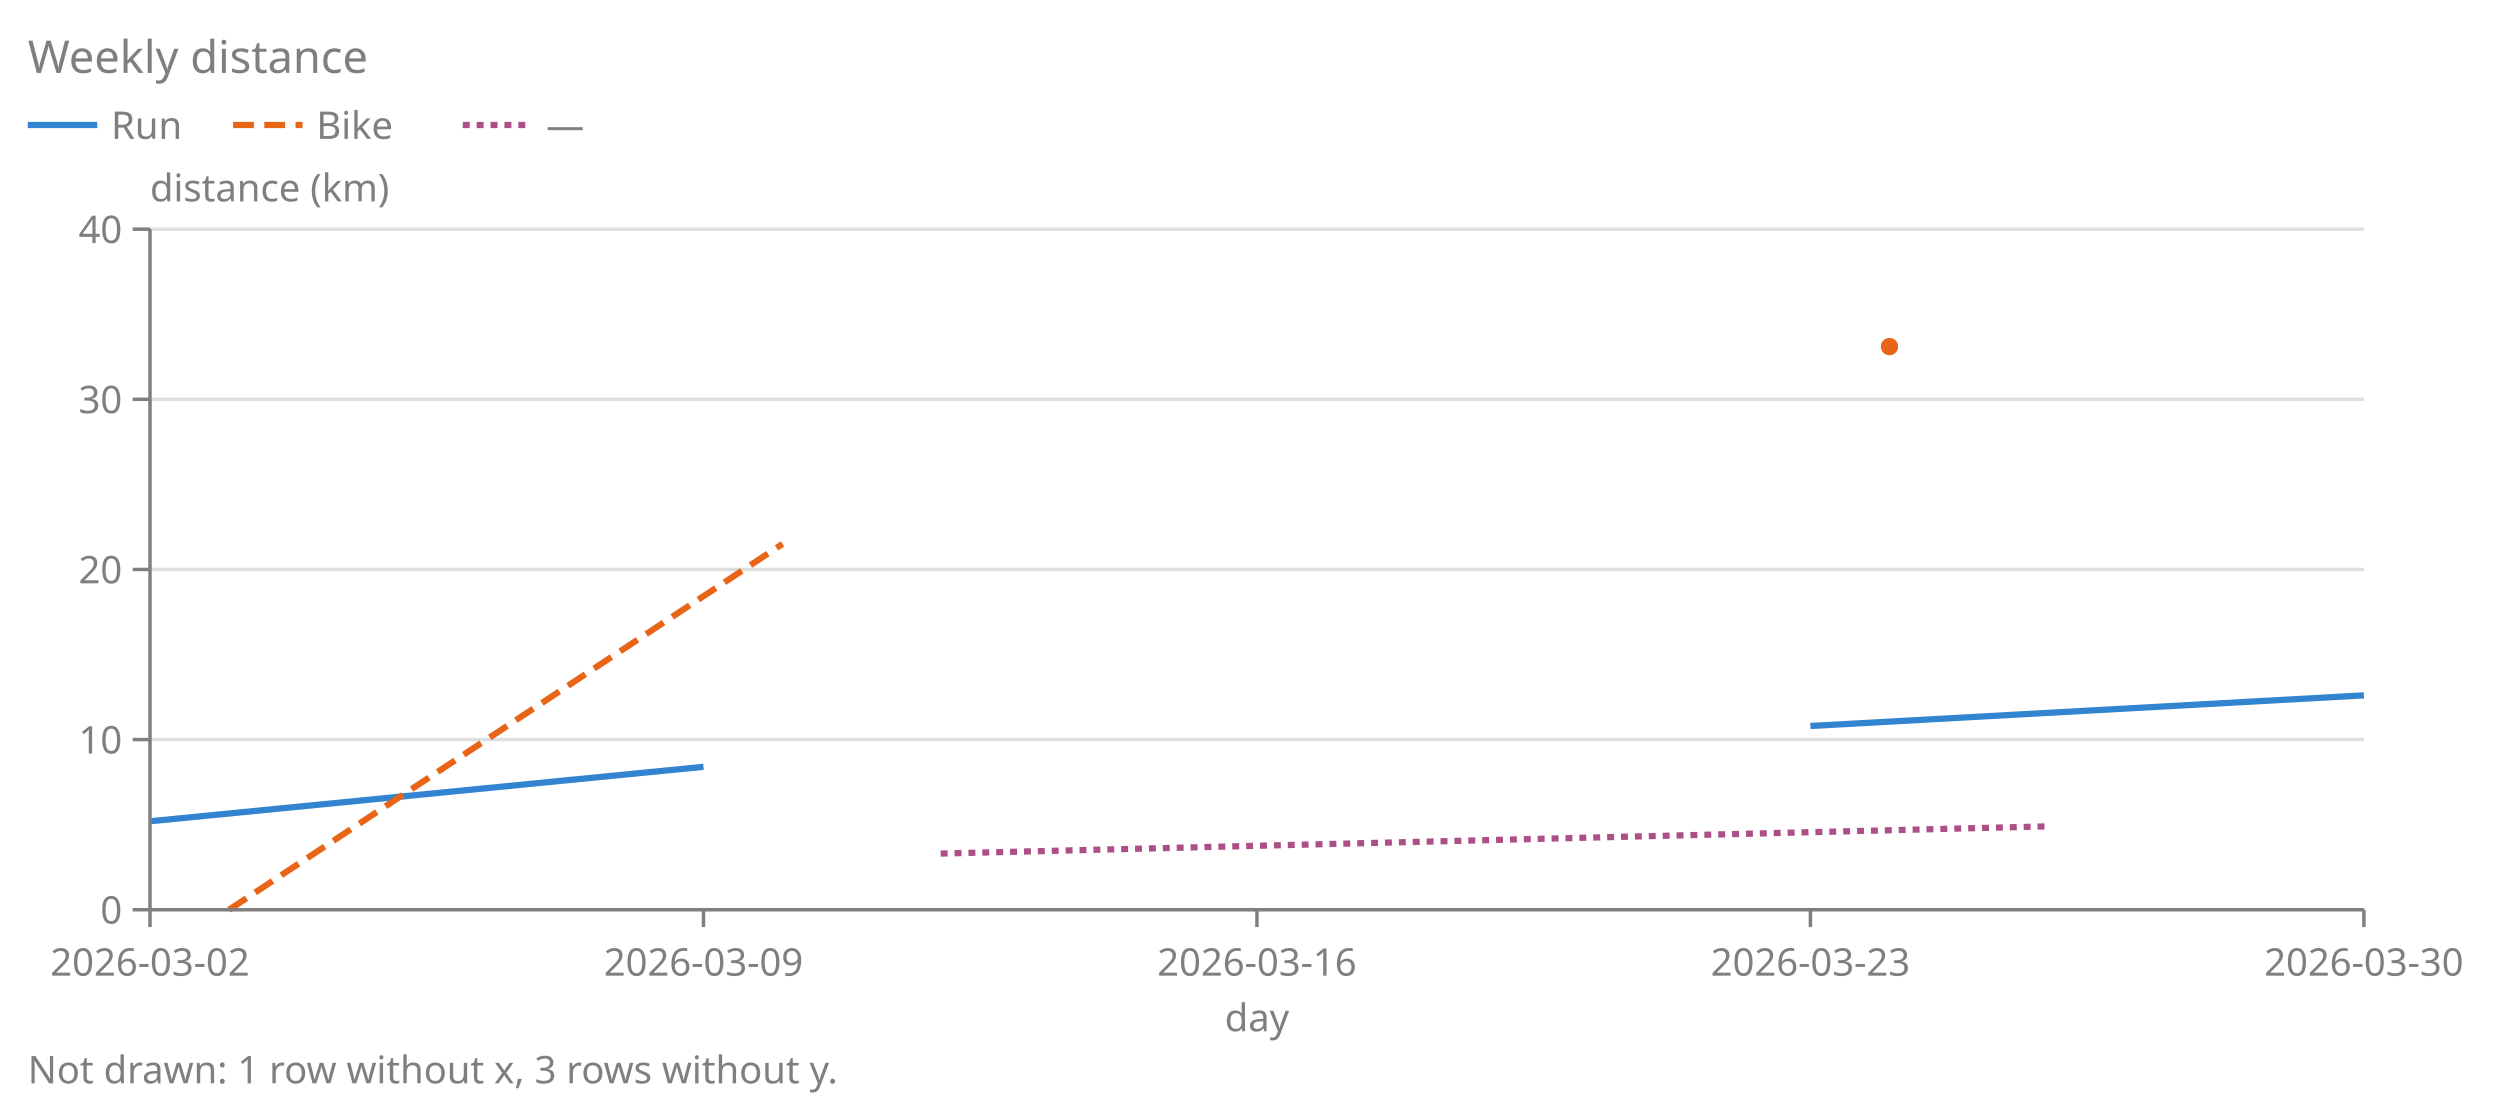
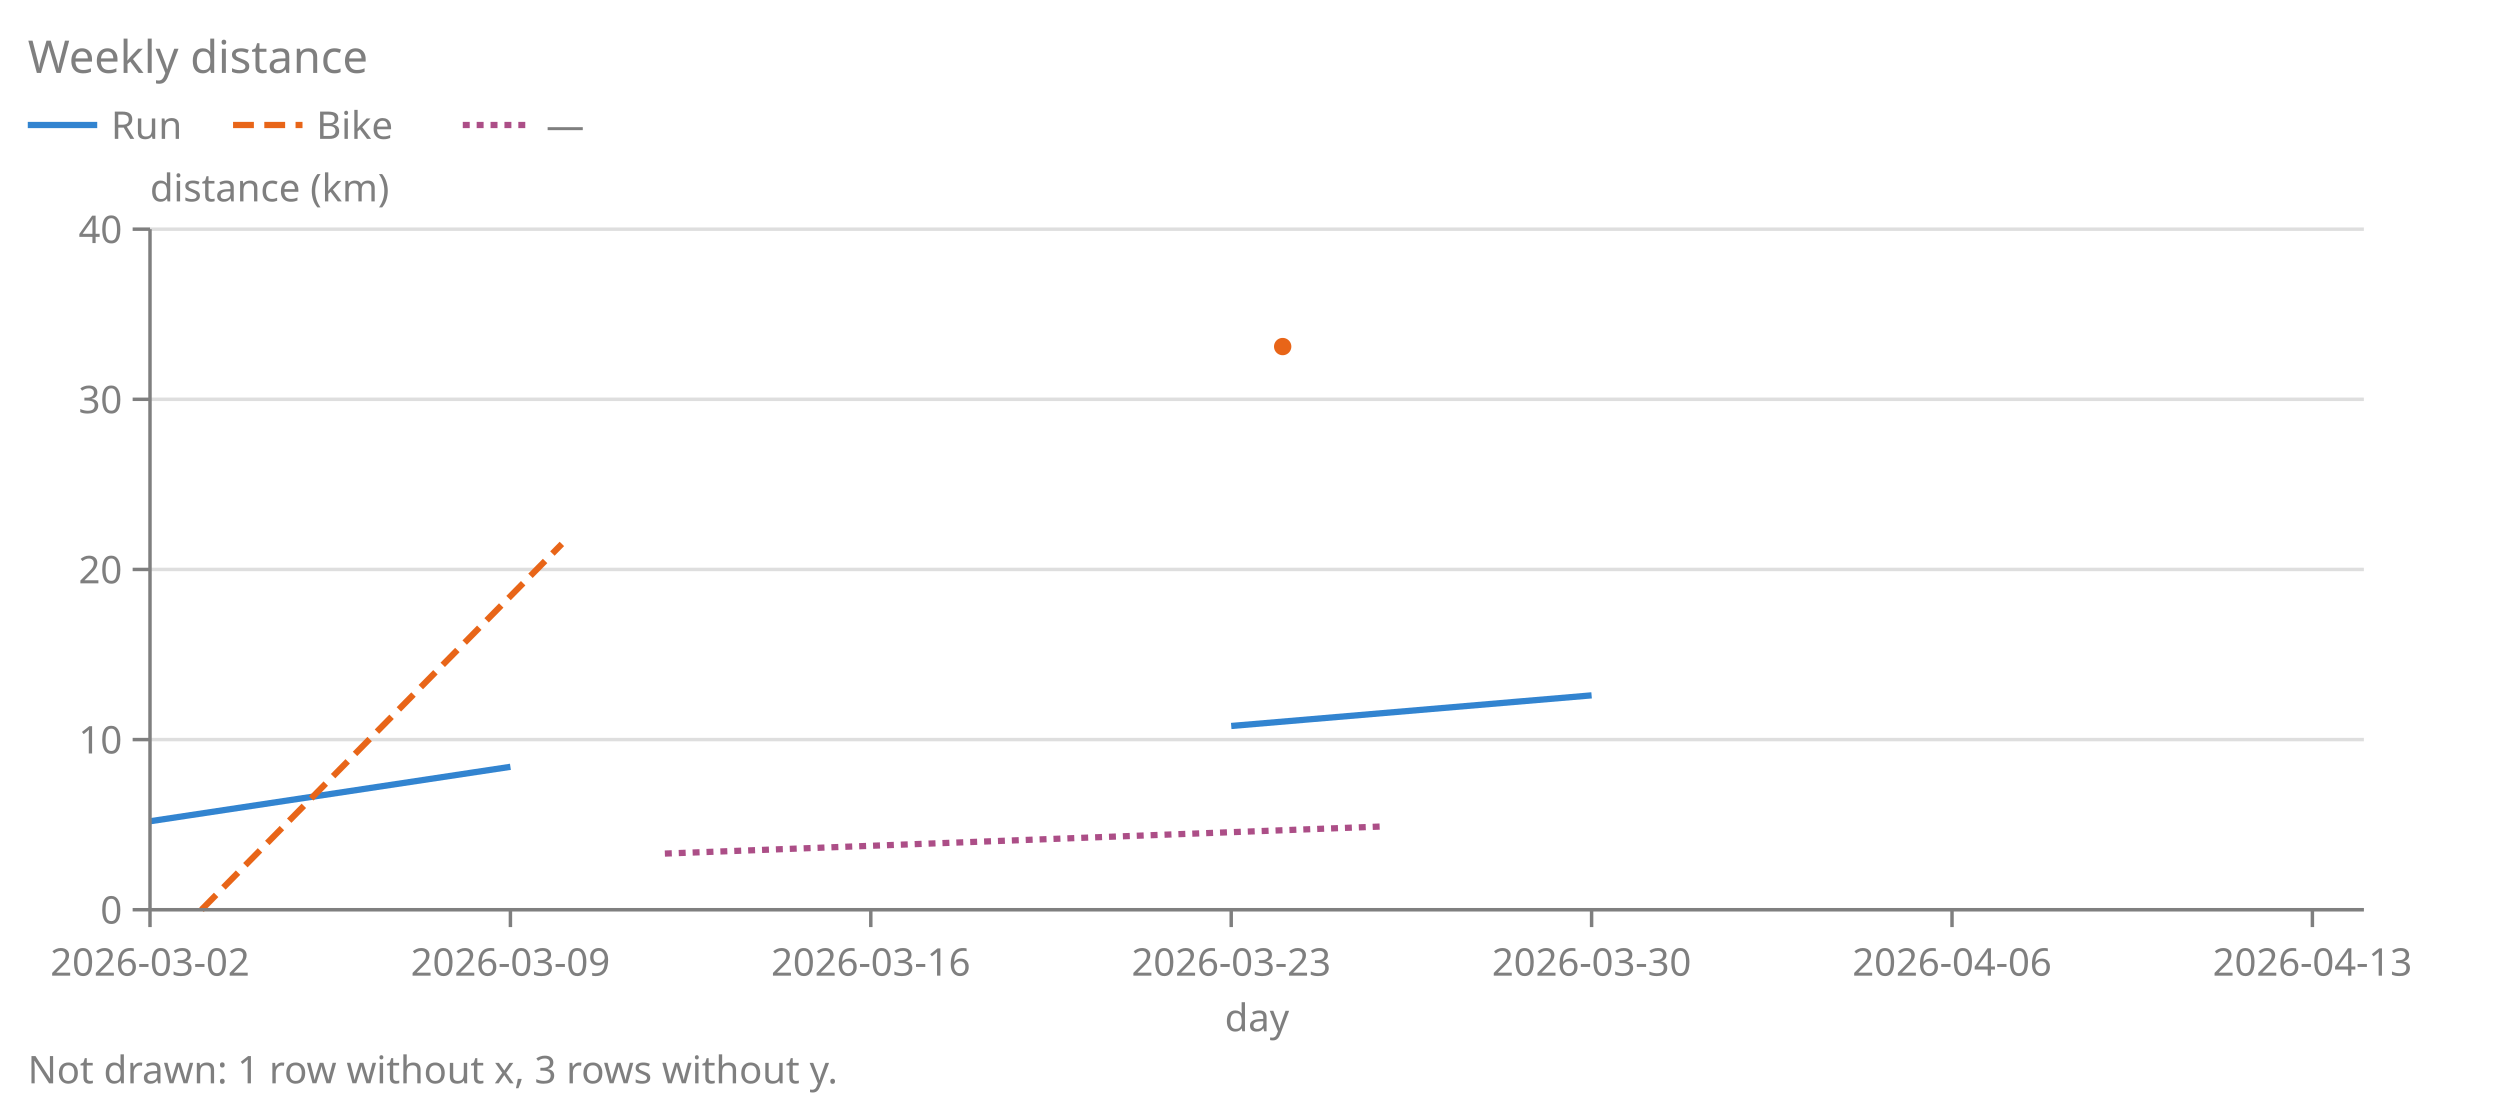
<svg xmlns="http://www.w3.org/2000/svg" width="720" height="320" viewBox="0 0 720 320" role="img" font-family="sans-serif">
  <style>@media (prefers-color-scheme:light){.ck-t{fill:#707070}.ck-s{stroke:#707070}}@media (prefers-color-scheme:dark){.ck-t{fill:#8e8e8e}.ck-s{stroke:#8e8e8e}}</style>
  <g class="ck-grid">
    <line x1="43.2" y1="262" x2="680.8" y2="262" class="ck-s" stroke="#7f7f7f" stroke-opacity="0.25" />
    <line x1="43.2" y1="213" x2="680.8" y2="213" class="ck-s" stroke="#7f7f7f" stroke-opacity="0.25" />
    <line x1="43.2" y1="164" x2="680.8" y2="164" class="ck-s" stroke="#7f7f7f" stroke-opacity="0.25" />
    <line x1="43.2" y1="115" x2="680.8" y2="115" class="ck-s" stroke="#7f7f7f" stroke-opacity="0.25" />
    <line x1="43.2" y1="66" x2="680.8" y2="66" class="ck-s" stroke="#7f7f7f" stroke-opacity="0.25" />
  </g>
  <g class="ck-marks">
-     <polyline points="43.2,236.52 202.6,220.84" fill="none" stroke="#3284d0" stroke-width="1.8" />
-     <polyline points="521.4,209.08 680.8,200.26" fill="none" stroke="#3284d0" stroke-width="1.8" />
-     <polyline points="65.97,262 225.37,156.65" fill="none" stroke="#e86518" stroke-width="1.8" stroke-dasharray="6 3" />
-     <path d="M544.17 99.81h0" fill="none" stroke="#e86518" stroke-width="5" stroke-linecap="round" />
-     <polyline points="270.91,245.83 589.71,237.99" fill="none" stroke="#ac4e87" stroke-width="1.8" stroke-dasharray="2 2" />
+     <polyline points="43.2,236.52 147,220.84" fill="none" stroke="#3284d0" stroke-width="1.8" />
+     <polyline points="354.59,209.08 458.38,200.26" fill="none" stroke="#3284d0" stroke-width="1.8" />
+     <polyline points="58.03,262 161.82,156.65" fill="none" stroke="#e86518" stroke-width="1.8" stroke-dasharray="6 3" />
+     <path d="M369.41 99.81h0" fill="none" stroke="#e86518" stroke-width="5" stroke-linecap="round" />
+     <polyline points="191.48,245.83 399.07,237.99" fill="none" stroke="#ac4e87" stroke-width="1.8" stroke-dasharray="2 2" />
  </g>
  <g class="ck-axis">
    <line x1="43.2" y1="262" x2="680.8" y2="262" class="ck-s" stroke="#7f7f7f" />
    <line x1="43.2" y1="262" x2="43.2" y2="267" class="ck-s" stroke="#7f7f7f" />
-     <line x1="202.6" y1="262" x2="202.6" y2="267" class="ck-s" stroke="#7f7f7f" />
-     <line x1="362" y1="262" x2="362" y2="267" class="ck-s" stroke="#7f7f7f" />
-     <line x1="521.4" y1="262" x2="521.4" y2="267" class="ck-s" stroke="#7f7f7f" />
-     <line x1="680.8" y1="262" x2="680.8" y2="267" class="ck-s" stroke="#7f7f7f" />
+     <line x1="147" y1="262" x2="147" y2="267" class="ck-s" stroke="#7f7f7f" />
+     <line x1="250.79" y1="262" x2="250.79" y2="267" class="ck-s" stroke="#7f7f7f" />
+     <line x1="354.59" y1="262" x2="354.59" y2="267" class="ck-s" stroke="#7f7f7f" />
+     <line x1="458.38" y1="262" x2="458.38" y2="267" class="ck-s" stroke="#7f7f7f" />
+     <line x1="562.18" y1="262" x2="562.18" y2="267" class="ck-s" stroke="#7f7f7f" />
+     <line x1="665.97" y1="262" x2="665.97" y2="267" class="ck-s" stroke="#7f7f7f" />
    <text x="43.2" y="281" text-anchor="middle" font-size="11" class="ck-t" fill="#7f7f7f">2026-03-02</text>
-     <text x="202.6" y="281" text-anchor="middle" font-size="11" class="ck-t" fill="#7f7f7f">2026-03-09</text>
-     <text x="362" y="281" text-anchor="middle" font-size="11" class="ck-t" fill="#7f7f7f">2026-03-16</text>
-     <text x="521.4" y="281" text-anchor="middle" font-size="11" class="ck-t" fill="#7f7f7f">2026-03-23</text>
-     <text x="680.8" y="281" text-anchor="middle" font-size="11" class="ck-t" fill="#7f7f7f">2026-03-30</text>
+     <text x="147" y="281" text-anchor="middle" font-size="11" class="ck-t" fill="#7f7f7f">2026-03-09</text>
+     <text x="250.79" y="281" text-anchor="middle" font-size="11" class="ck-t" fill="#7f7f7f">2026-03-16</text>
+     <text x="354.59" y="281" text-anchor="middle" font-size="11" class="ck-t" fill="#7f7f7f">2026-03-23</text>
+     <text x="458.38" y="281" text-anchor="middle" font-size="11" class="ck-t" fill="#7f7f7f">2026-03-30</text>
+     <text x="562.18" y="281" text-anchor="middle" font-size="11" class="ck-t" fill="#7f7f7f">2026-04-06</text>
+     <text x="665.97" y="281" text-anchor="middle" font-size="11" class="ck-t" fill="#7f7f7f">2026-04-13</text>
    <text x="362" y="297" text-anchor="middle" font-size="11" class="ck-t" fill="#7f7f7f">day</text>
  </g>
  <g class="ck-axis">
    <line x1="43.2" y1="66" x2="43.2" y2="262" class="ck-s" stroke="#7f7f7f" />
    <line x1="43.2" y1="262" x2="38.2" y2="262" class="ck-s" stroke="#7f7f7f" />
    <line x1="43.2" y1="213" x2="38.2" y2="213" class="ck-s" stroke="#7f7f7f" />
    <line x1="43.2" y1="164" x2="38.2" y2="164" class="ck-s" stroke="#7f7f7f" />
    <line x1="43.2" y1="115" x2="38.2" y2="115" class="ck-s" stroke="#7f7f7f" />
    <line x1="43.2" y1="66" x2="38.2" y2="66" class="ck-s" stroke="#7f7f7f" />
    <text x="35.2" y="266" text-anchor="end" font-size="11" class="ck-t" fill="#7f7f7f">0</text>
    <text x="35.2" y="217" text-anchor="end" font-size="11" class="ck-t" fill="#7f7f7f">10</text>
    <text x="35.2" y="168" text-anchor="end" font-size="11" class="ck-t" fill="#7f7f7f">20</text>
    <text x="35.2" y="119" text-anchor="end" font-size="11" class="ck-t" fill="#7f7f7f">30</text>
    <text x="35.2" y="70" text-anchor="end" font-size="11" class="ck-t" fill="#7f7f7f">40</text>
    <text x="43.2" y="58" text-anchor="start" font-size="11" class="ck-t" fill="#7f7f7f">distance (km)</text>
  </g>
  <g class="ck-legend">
    <line x1="8" y1="36" x2="28" y2="36" stroke="#3284d0" stroke-width="1.8" />
    <text x="32" y="40" font-size="11" class="ck-t" fill="#7f7f7f">Run</text>
    <line x1="67.12" y1="36" x2="87.12" y2="36" stroke="#e86518" stroke-width="1.8" stroke-dasharray="6 3" />
    <text x="91.12" y="40" font-size="11" class="ck-t" fill="#7f7f7f">Bike</text>
    <line x1="133.28" y1="36" x2="153.28" y2="36" stroke="#ac4e87" stroke-width="1.8" stroke-dasharray="2 2" />
    <text x="157.28" y="40" font-size="11" class="ck-t" fill="#7f7f7f">—</text>
  </g>
  <text x="8" y="21" font-size="13" class="ck-t" fill="#7f7f7f">Weekly distance</text>
  <g class="ck-notes">
    <text x="8" y="312" font-size="11" class="ck-t" fill="#7f7f7f">Not drawn: 1 row without x, 3 rows without y.</text>
  </g>
</svg>
